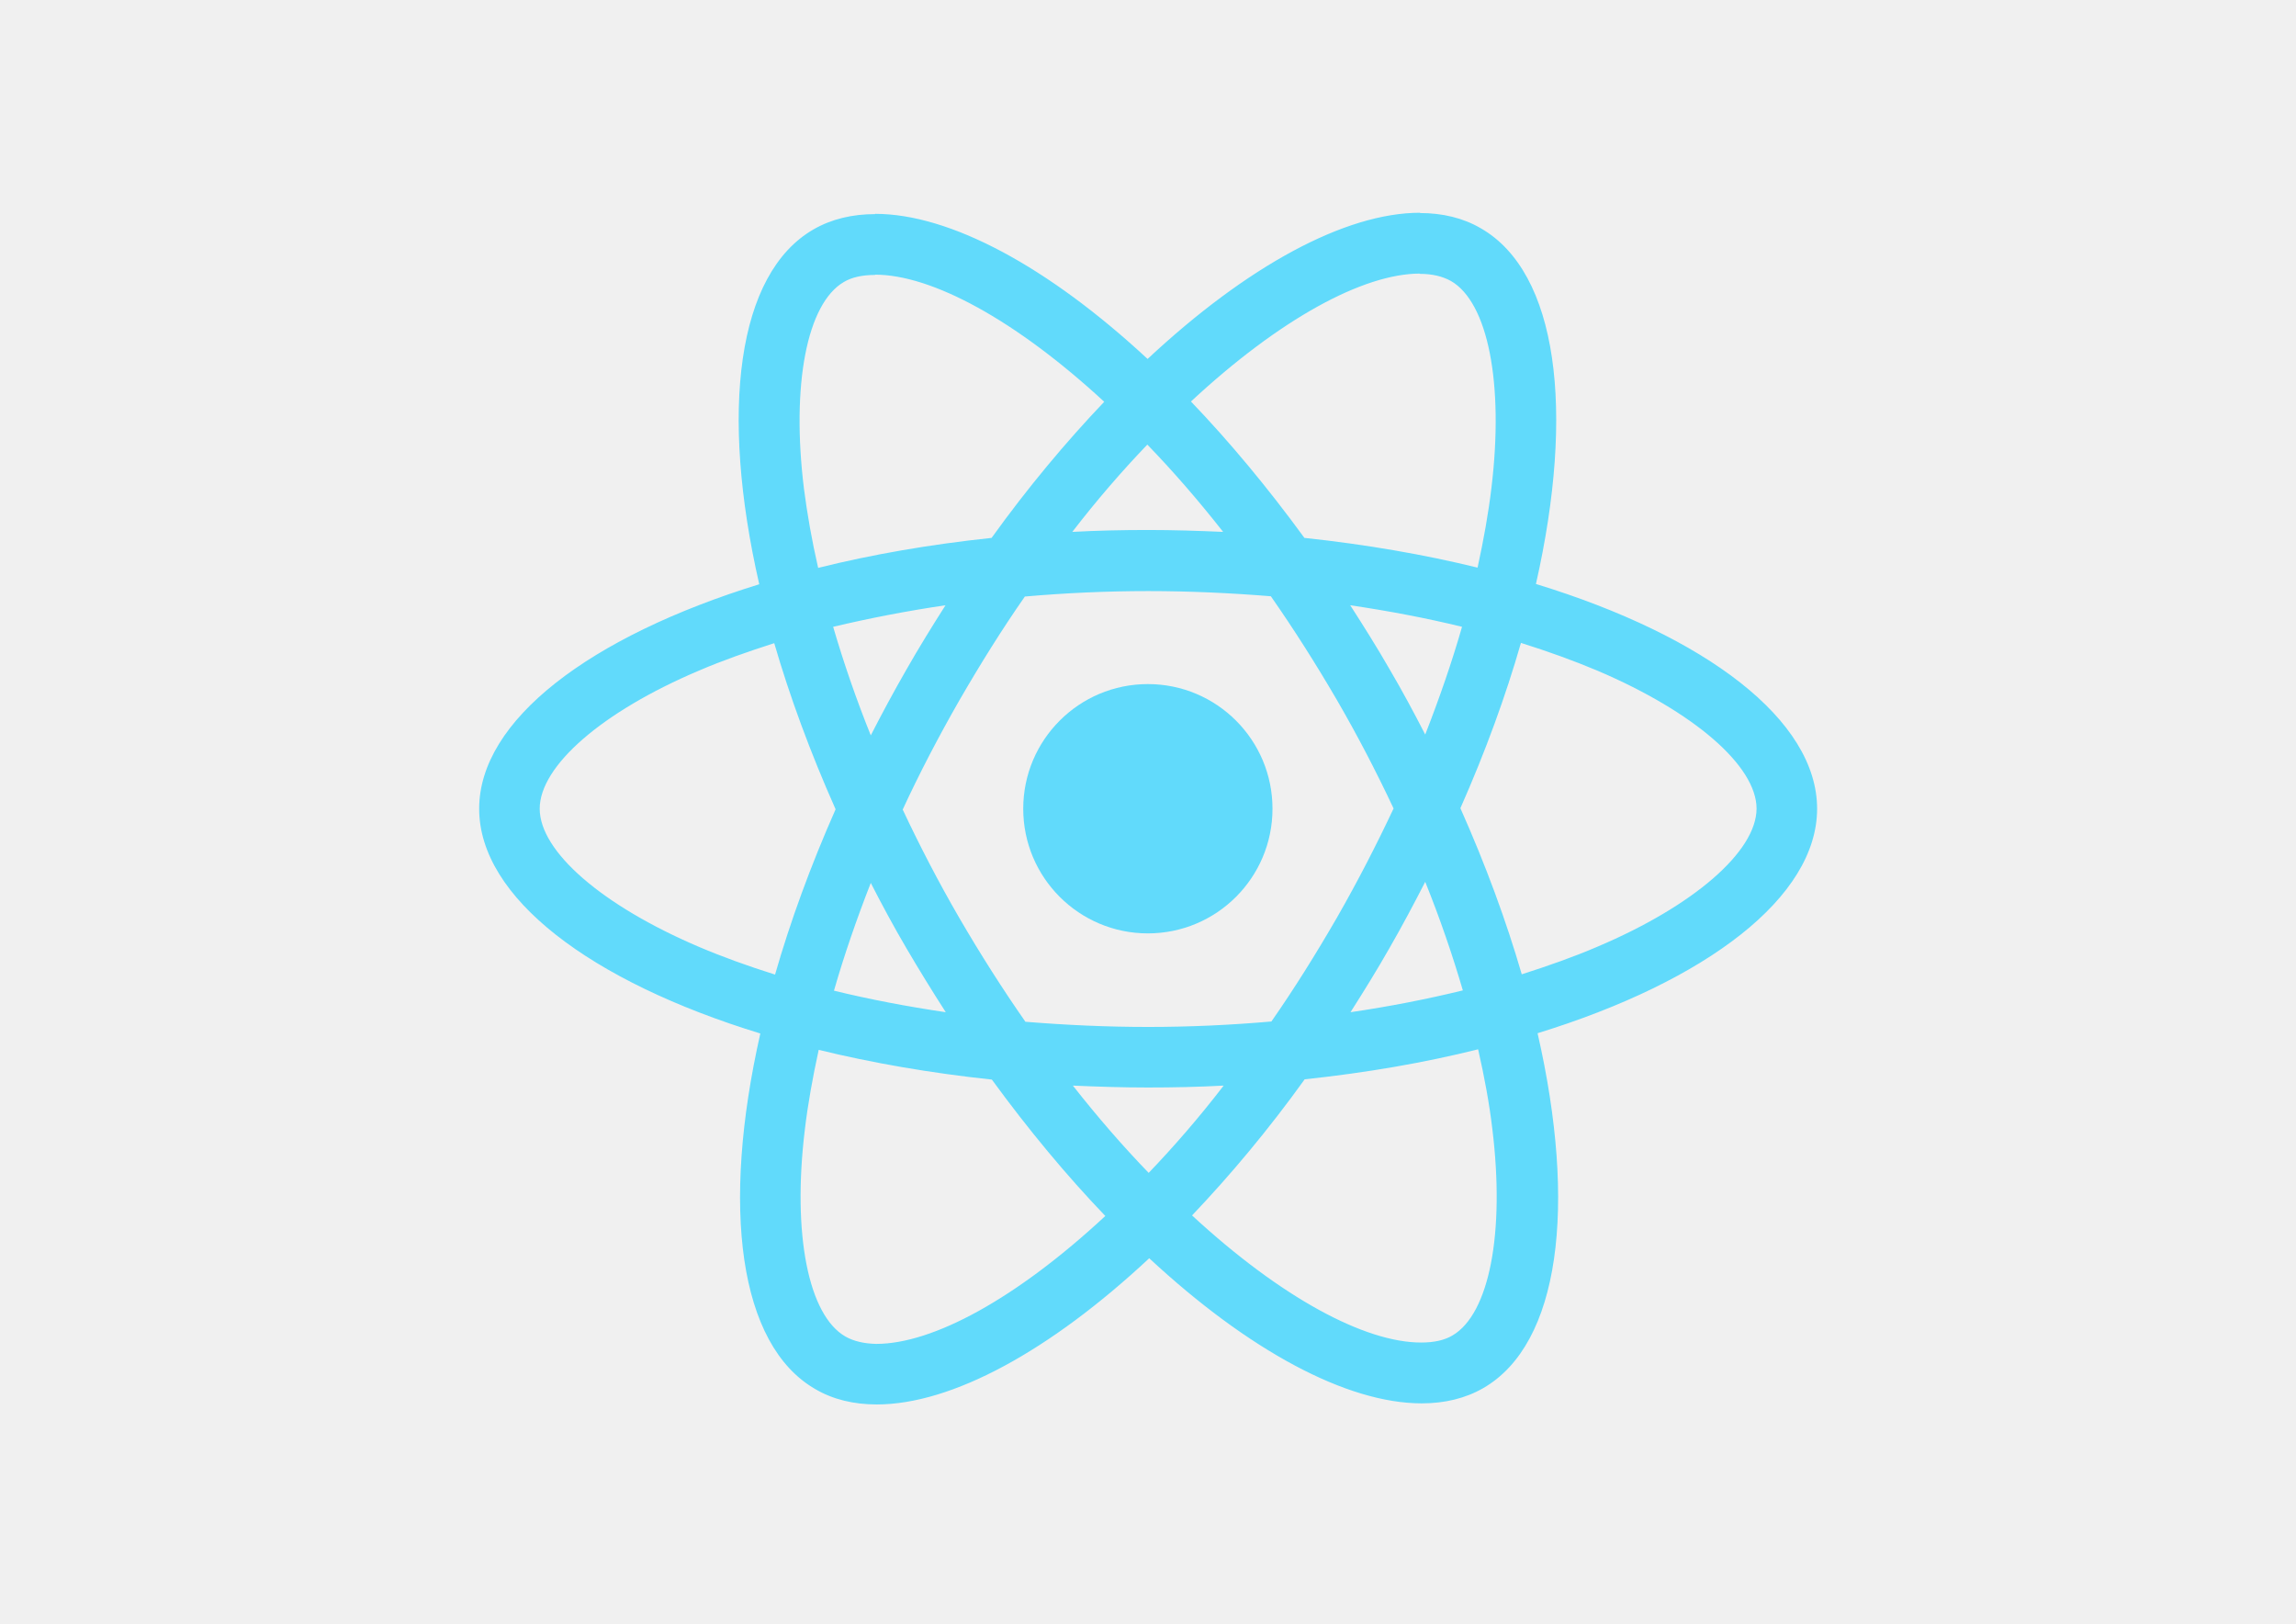
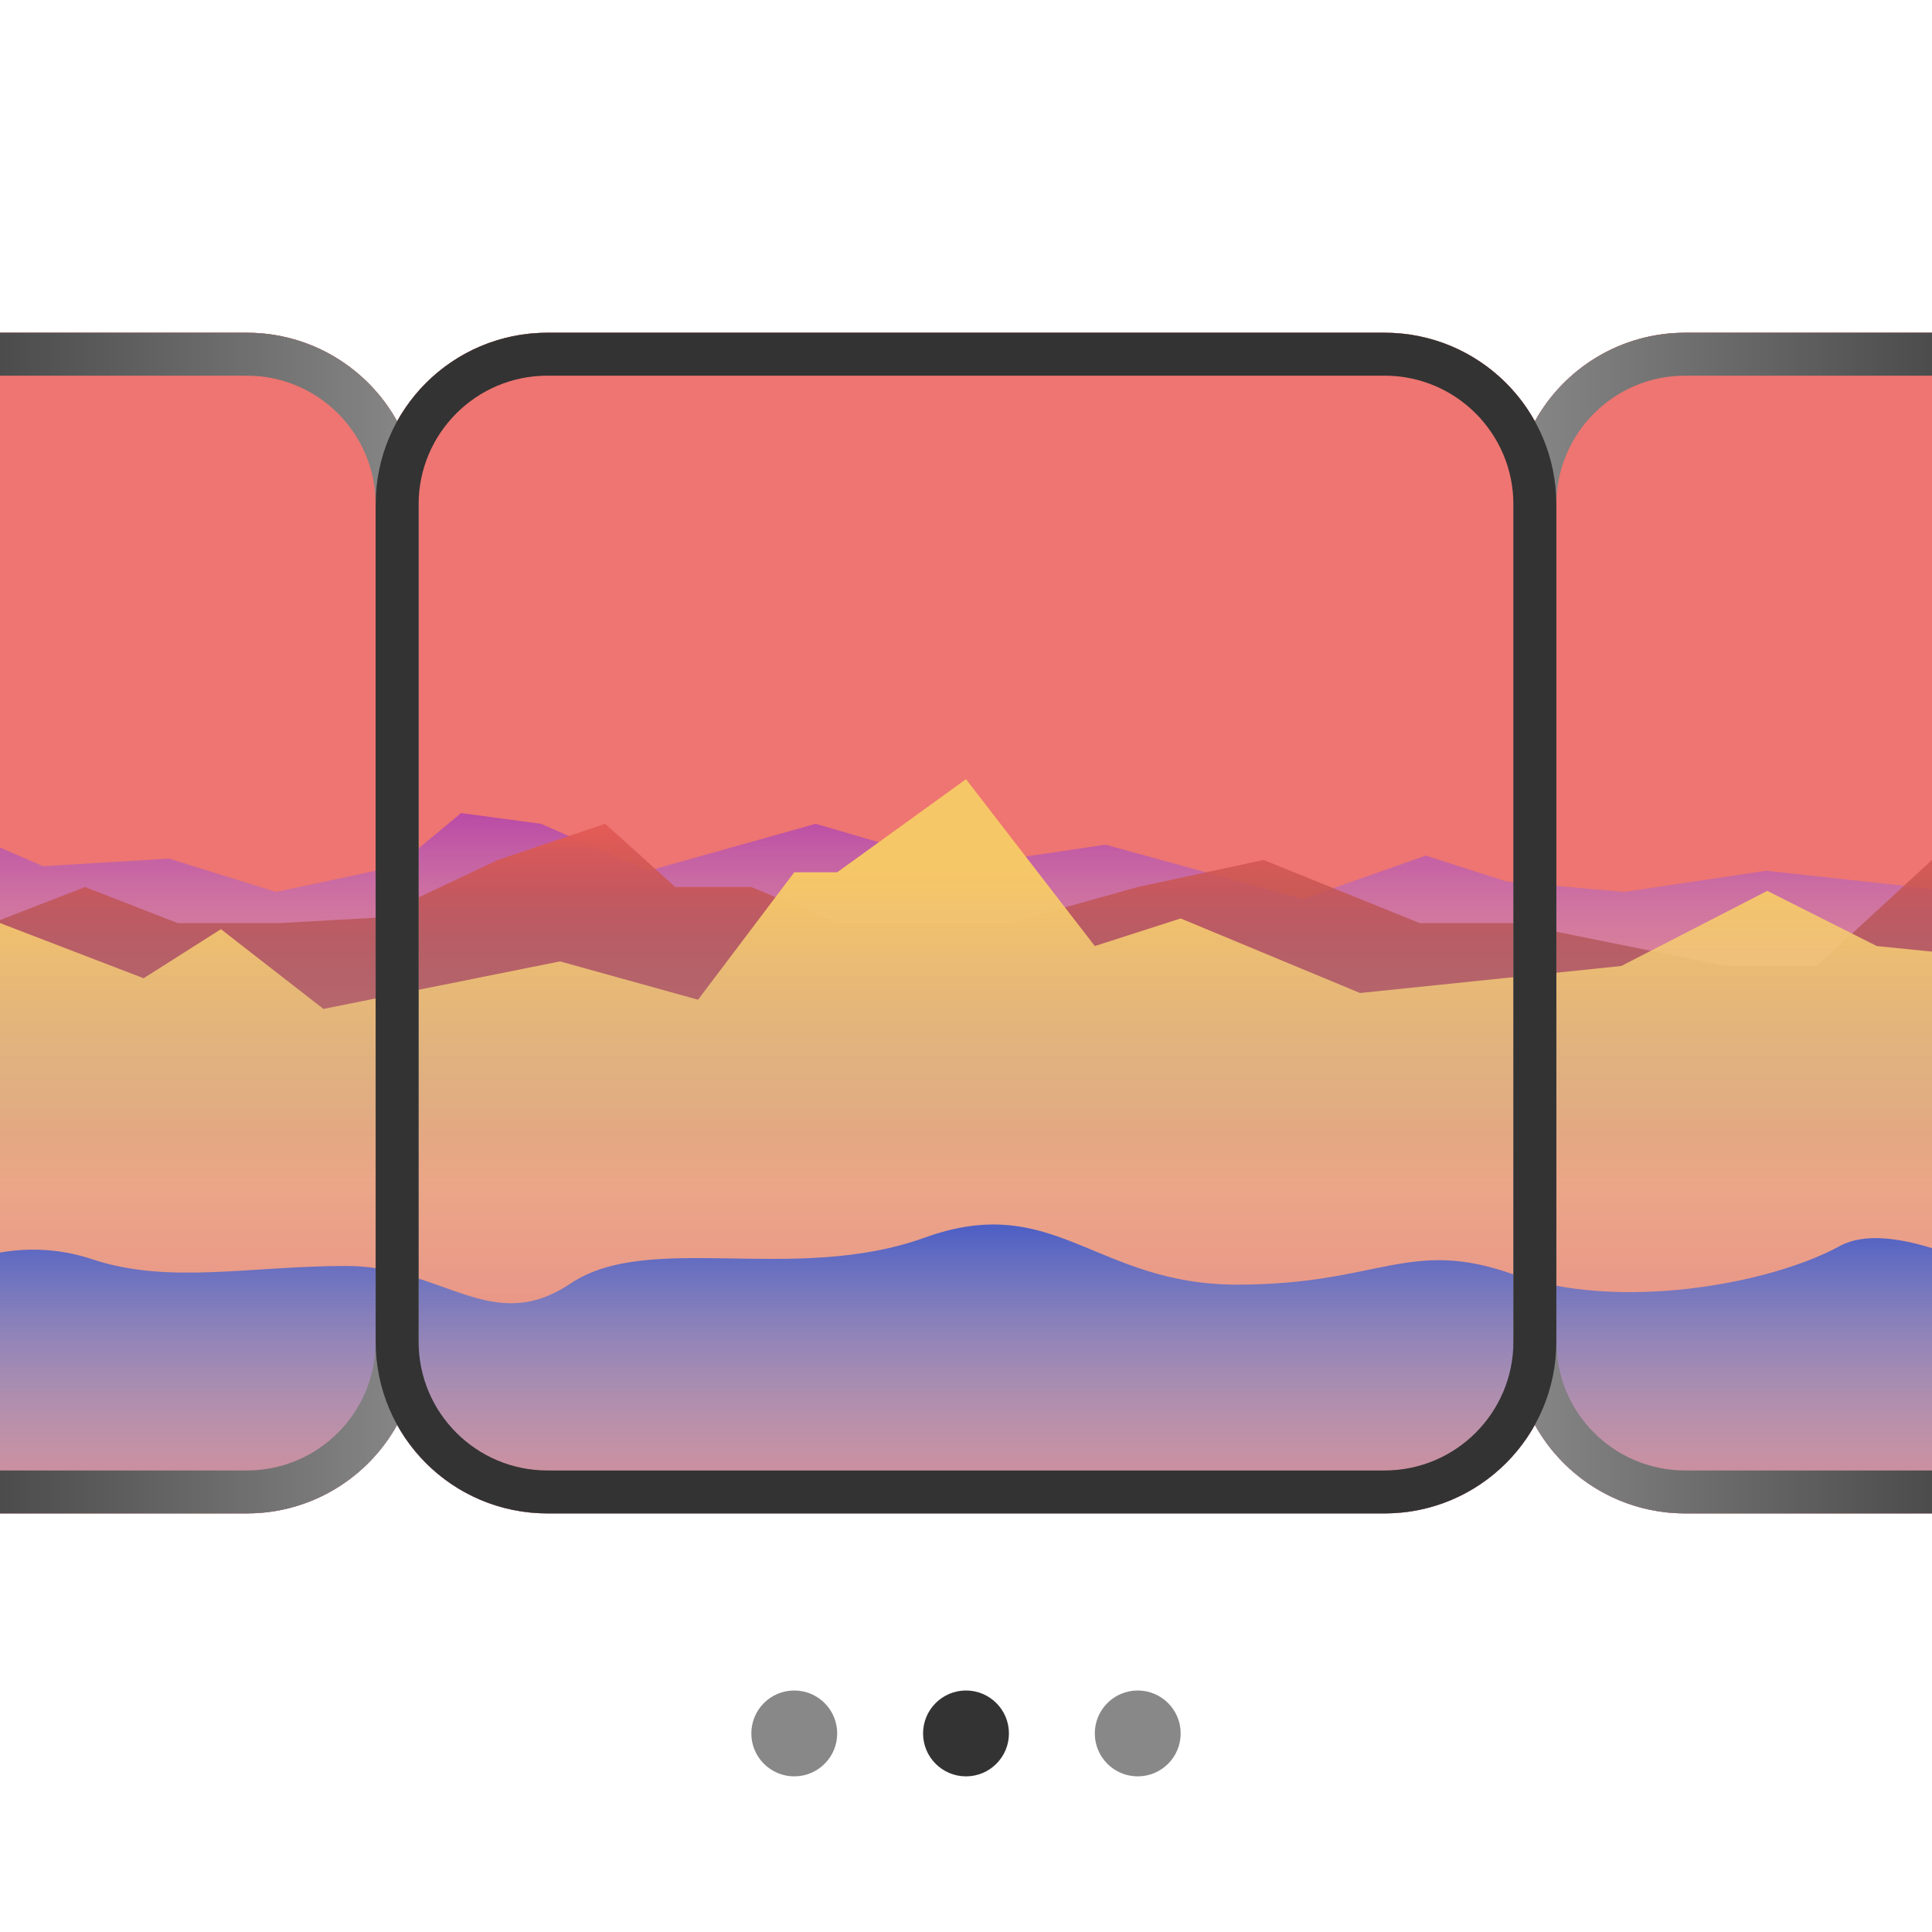
- <svg xmlns="http://www.w3.org/2000/svg" viewBox="0 0 841.9 595.3">
-   <g fill="#61DAFB">
-     <path d="M666.3 296.5c0-32.5-40.7-63.3-103.1-82.4 14.4-63.6 8-114.2-20.2-130.4-6.5-3.8-14.1-5.6-22.4-5.6v22.3c4.6 0 8.3.9 11.4 2.6 13.6 7.8 19.5 37.5 14.9 75.7-1.1 9.4-2.9 19.3-5.1 29.4-19.6-4.8-41-8.5-63.5-10.9-13.5-18.5-27.5-35.3-41.6-50 32.6-30.3 63.2-46.9 84-46.9V78c-27.5 0-63.5 19.6-99.9 53.6-36.4-33.8-72.4-53.2-99.9-53.2v22.3c20.7 0 51.4 16.5 84 46.6-14 14.7-28 31.4-41.3 49.9-22.6 2.4-44 6.1-63.6 11-2.3-10-4-19.7-5.2-29-4.7-38.2 1.1-67.9 14.6-75.8 3-1.8 6.9-2.6 11.5-2.6V78.5c-8.4 0-16 1.8-22.6 5.6-28.1 16.2-34.4 66.7-19.9 130.1-62.2 19.2-102.7 49.9-102.7 82.3 0 32.5 40.7 63.3 103.1 82.4-14.4 63.6-8 114.2 20.2 130.4 6.5 3.8 14.1 5.6 22.5 5.6 27.5 0 63.5-19.6 99.9-53.6 36.4 33.8 72.4 53.2 99.9 53.2 8.4 0 16-1.8 22.6-5.6 28.1-16.2 34.4-66.7 19.9-130.1 62-19.1 102.5-49.9 102.5-82.3zm-130.2-66.7c-3.7 12.9-8.3 26.2-13.5 39.5-4.1-8-8.4-16-13.1-24-4.6-8-9.5-15.8-14.4-23.4 14.2 2.1 27.9 4.7 41 7.9zm-45.8 106.5c-7.8 13.5-15.8 26.3-24.1 38.2-14.9 1.3-30 2-45.2 2-15.1 0-30.2-.7-45-1.9-8.3-11.9-16.4-24.6-24.2-38-7.6-13.1-14.5-26.4-20.8-39.8 6.2-13.4 13.2-26.8 20.7-39.9 7.8-13.5 15.8-26.3 24.1-38.2 14.9-1.3 30-2 45.2-2 15.1 0 30.2.7 45 1.9 8.3 11.9 16.4 24.6 24.2 38 7.6 13.1 14.5 26.4 20.8 39.8-6.3 13.4-13.2 26.8-20.7 39.9zm32.3-13c5.4 13.4 10 26.8 13.8 39.8-13.1 3.2-26.9 5.9-41.2 8 4.9-7.7 9.8-15.6 14.4-23.7 4.6-8 8.9-16.1 13-24.1zM421.2 430c-9.3-9.6-18.6-20.3-27.8-32 9 .4 18.2.7 27.5.7 9.4 0 18.7-.2 27.8-.7-9 11.7-18.3 22.4-27.5 32zm-74.4-58.9c-14.2-2.1-27.9-4.7-41-7.9 3.7-12.9 8.3-26.2 13.5-39.5 4.1 8 8.4 16 13.1 24 4.7 8 9.5 15.8 14.4 23.4zM420.7 163c9.3 9.6 18.6 20.3 27.8 32-9-.4-18.2-.7-27.5-.7-9.4 0-18.7.2-27.8.7 9-11.7 18.3-22.4 27.5-32zm-74 58.9c-4.9 7.7-9.8 15.6-14.4 23.7-4.6 8-8.9 16-13 24-5.4-13.4-10-26.8-13.8-39.8 13.1-3.1 26.9-5.8 41.2-7.9zm-90.5 125.2c-35.4-15.1-58.3-34.9-58.3-50.6 0-15.7 22.9-35.6 58.3-50.6 8.6-3.7 18-7 27.7-10.1 5.7 19.6 13.2 40 22.5 60.9-9.2 20.8-16.6 41.1-22.2 60.6-9.9-3.1-19.3-6.5-28-10.2zM310 490c-13.6-7.8-19.5-37.5-14.9-75.7 1.1-9.4 2.9-19.3 5.1-29.4 19.6 4.8 41 8.5 63.5 10.9 13.5 18.5 27.5 35.3 41.6 50-32.6 30.3-63.2 46.9-84 46.9-4.5-.1-8.3-1-11.3-2.7zm237.2-76.2c4.7 38.2-1.1 67.9-14.6 75.8-3 1.8-6.9 2.6-11.5 2.6-20.7 0-51.4-16.5-84-46.6 14-14.7 28-31.4 41.3-49.9 22.6-2.4 44-6.1 63.6-11 2.3 10.1 4.1 19.8 5.2 29.1zm38.5-66.7c-8.6 3.7-18 7-27.7 10.1-5.7-19.6-13.2-40-22.5-60.9 9.2-20.8 16.6-41.1 22.2-60.6 9.9 3.1 19.3 6.5 28.1 10.2 35.4 15.1 58.3 34.9 58.3 50.6-.1 15.7-23 35.6-58.4 50.6zM320.8 78.4z" />
-     <circle cx="420.9" cy="296.5" r="45.7" />
-     <path d="M520.5 78.1z" />
+ <svg xmlns="http://www.w3.org/2000/svg" xmlns:xlink="http://www.w3.org/1999/xlink" width="180px" height="180px" viewBox="0 0 180 180" version="1.1">
+   <defs>
+     <path d="M94,0 C100.024,0 105.271,3.329 108,8.248 C110.729,3.329 115.976,0 122,0 L200,0 C206.024,0 211.271,3.329 214,8.248 C216.729,3.329 221.976,0 228,0 L306,0 C314.837,0 322,7.163 322,16 L322,94 C322,102.837 314.837,110 306,110 L228,110 C221.976,110 216.729,106.671 214,101.752 C211.271,106.671 206.024,110 200,110 L122,110 C115.976,110 110.729,106.671 108,101.752 C105.271,106.671 100.024,110 94,110 L16,110 C7.163,110 0,102.837 0,94 L0,16 C0,7.163 7.163,0 16,0 L94,0 Z" id="path-1" />
+     <linearGradient x1="50%" y1="0%" x2="50%" y2="18.593%" id="linearGradient-3">
+       <stop stop-color="#B846A6" offset="0%" />
+       <stop stop-color="#D8D8D8" stop-opacity="0" offset="100%" />
+     </linearGradient>
+     <linearGradient x1="50%" y1="0%" x2="50%" y2="25.655%" id="linearGradient-4">
+       <stop stop-color="#E35B57" offset="0%" />
+       <stop stop-color="#333333" stop-opacity="0" offset="100%" />
+     </linearGradient>
+     <linearGradient x1="50%" y1="7.34%" x2="50%" y2="60.006%" id="linearGradient-5">
+       <stop stop-color="#F6C766" offset="0%" />
+       <stop stop-color="#D8D8D8" stop-opacity="0" offset="100%" />
+     </linearGradient>
+     <linearGradient x1="50%" y1="0%" x2="50%" y2="34.983%" id="linearGradient-6">
+       <stop stop-color="#4F60C4" offset="0%" />
+       <stop stop-color="#D8D8D8" stop-opacity="0" offset="100%" />
+     </linearGradient>
+     <linearGradient x1="50%" y1="50%" x2="0%" y2="50%" id="linearGradient-7">
+       <stop stop-color="#333333" offset="0%" />
+       <stop stop-color="#888888" offset="100%" />
+     </linearGradient>
+     <linearGradient x1="50%" y1="50%" x2="100%" y2="50%" id="linearGradient-8">
+       <stop stop-color="#333333" offset="0%" />
+       <stop stop-color="#888888" offset="100%" />
+     </linearGradient>
+   </defs>
+   <g id="180-Square" stroke="none" stroke-width="1" fill="none" fill-rule="evenodd">
+     <rect fill="#FFFFFF" x="0" y="0" width="180" height="180" />
+     <circle id="Right" fill="#888888" cx="106" cy="161.5" r="4" />
+     <circle id="Left" fill="#888888" cx="74" cy="161.5" r="4" />
+     <circle id="Middle" fill="#333333" cx="90" cy="161.5" r="4" />
+     <g id="Group" transform="translate(-71, 31)">
+       <mask id="mask-2" fill="white">
+         <use xlink:href="#path-1" />
+       </mask>
+       <use id="Mask" fill-opacity="0.75" fill="#333333" fill-rule="nonzero" xlink:href="#path-1" />
+       <rect id="Rectangle" fill="#EE7571" mask="url(#mask-2)" x="60" y="-7" width="207" height="123" />
+       <polygon id="Path-3" fill="url(#linearGradient-3)" mask="url(#mask-2)" points="58 54.5 70.391 47.699 75.004 49.699 86.749 48.997 96.723 52.1 108 49.699 113.959 44.752 117.366 45.21 121.398 45.752 131.416 50.126 147 45.752 160.486 49.699 174 47.699 192.377 52.752 203.835 48.717 211.367 51.126 222.32 52.1 235.555 50.126 253.625 52.1 270.189 116 270.189 205.748 25.926 183.42" />
+       <polygon id="Path-2" fill="url(#linearGradient-4)" fill-rule="nonzero" mask="url(#mask-2)" points="60 59 78.922 51.641 87.549 55 97.09 55 106 54.5 117.377 49.121 127.383 45.752 133.92 51.641 141 51.641 149 55 165 55 177 51.641 188.727 49.121 203.266 55 212 55 231.818 59 240.273 59 251 49.121 264.365 49.121 277.506 161.979 102.895 174.436 36.096 161.979 55 69.268" />
+       <polygon id="Path" fill="url(#linearGradient-5)" mask="url(#mask-2)" points="173 57.141 181 54.57 197.713 61.518 222.049 59 235.654 52 245.855 57.141 259.986 58.57 259.986 161.979 64.986 161.979 64.986 71.518 71 55 84.383 60.141 91.582 55.57 101.133 63 123.172 58.57 136.035 62.141 145 50.268 149 50.268 161 41.596" />
+       <path d="M64.986,87.732 C70.018,85.231 74.899,84.765 79.631,86.334 C86.729,88.688 94.279,86.947 103.258,86.947 C112.236,86.947 116.816,93.516 124.146,88.588 C131.477,83.66 145,88.688 157.143,84.309 C169.285,79.93 173,88.688 186.271,88.688 C199.543,88.688 202.26,84.271 212,87.732 C221.74,91.193 235.846,88.688 242.426,85.084 C246.812,82.682 256.297,86.182 270.879,95.586 L273.797,196.656 L44.268,186.078 L29.449,143.5 C53.141,106.322 64.986,87.732 64.986,87.732 Z" id="Path-4" fill="url(#linearGradient-6)" mask="url(#mask-2)" />
+     </g>
+     <path d="M157,31 L235,31 C243.837,31 251,38.163 251,47 L251,125 C251,133.837 243.837,141 235,141 L157,141 C148.163,141 141,133.837 141,125 L141,47 C141,38.163 148.163,31 157,31 Z M157,35 C150.373,35 145,40.373 145,47 L145,125 C145,131.627 150.373,137 157,137 L235,137 C241.627,137 247,131.627 247,125 L247,47 C247,40.373 241.627,35 235,35 L157,35 Z" id="Right-Border" fill="url(#linearGradient-7)" fill-rule="nonzero" />
+     <path d="M-55,31 L23,31 C31.837,31 39,38.163 39,47 L39,125 C39,133.837 31.837,141 23,141 L-55,141 C-63.837,141 -71,133.837 -71,125 L-71,47 C-71,38.163 -63.837,31 -55,31 Z M-55,35 C-61.627,35 -67,40.373 -67,47 L-67,125 C-67,131.627 -61.627,137 -55,137 L23,137 C29.627,137 35,131.627 35,125 L35,47 C35,40.373 29.627,35 23,35 L-55,35 Z" id="Left-Border" fill="url(#linearGradient-8)" fill-rule="nonzero" />
+     <path d="M51,31 L129,31 C137.837,31 145,38.163 145,47 L145,125 C145,133.837 137.837,141 129,141 L51,141 C42.163,141 35,133.837 35,125 L35,47 C35,38.163 42.163,31 51,31 Z M51,35 C44.373,35 39,40.373 39,47 L39,125 C39,131.627 44.373,137 51,137 L129,137 C135.627,137 141,131.627 141,125 L141,47 C141,40.373 135.627,35 129,35 L51,35 Z" id="Middle-Border" fill="#333333" fill-rule="nonzero" />
  </g>
</svg>
